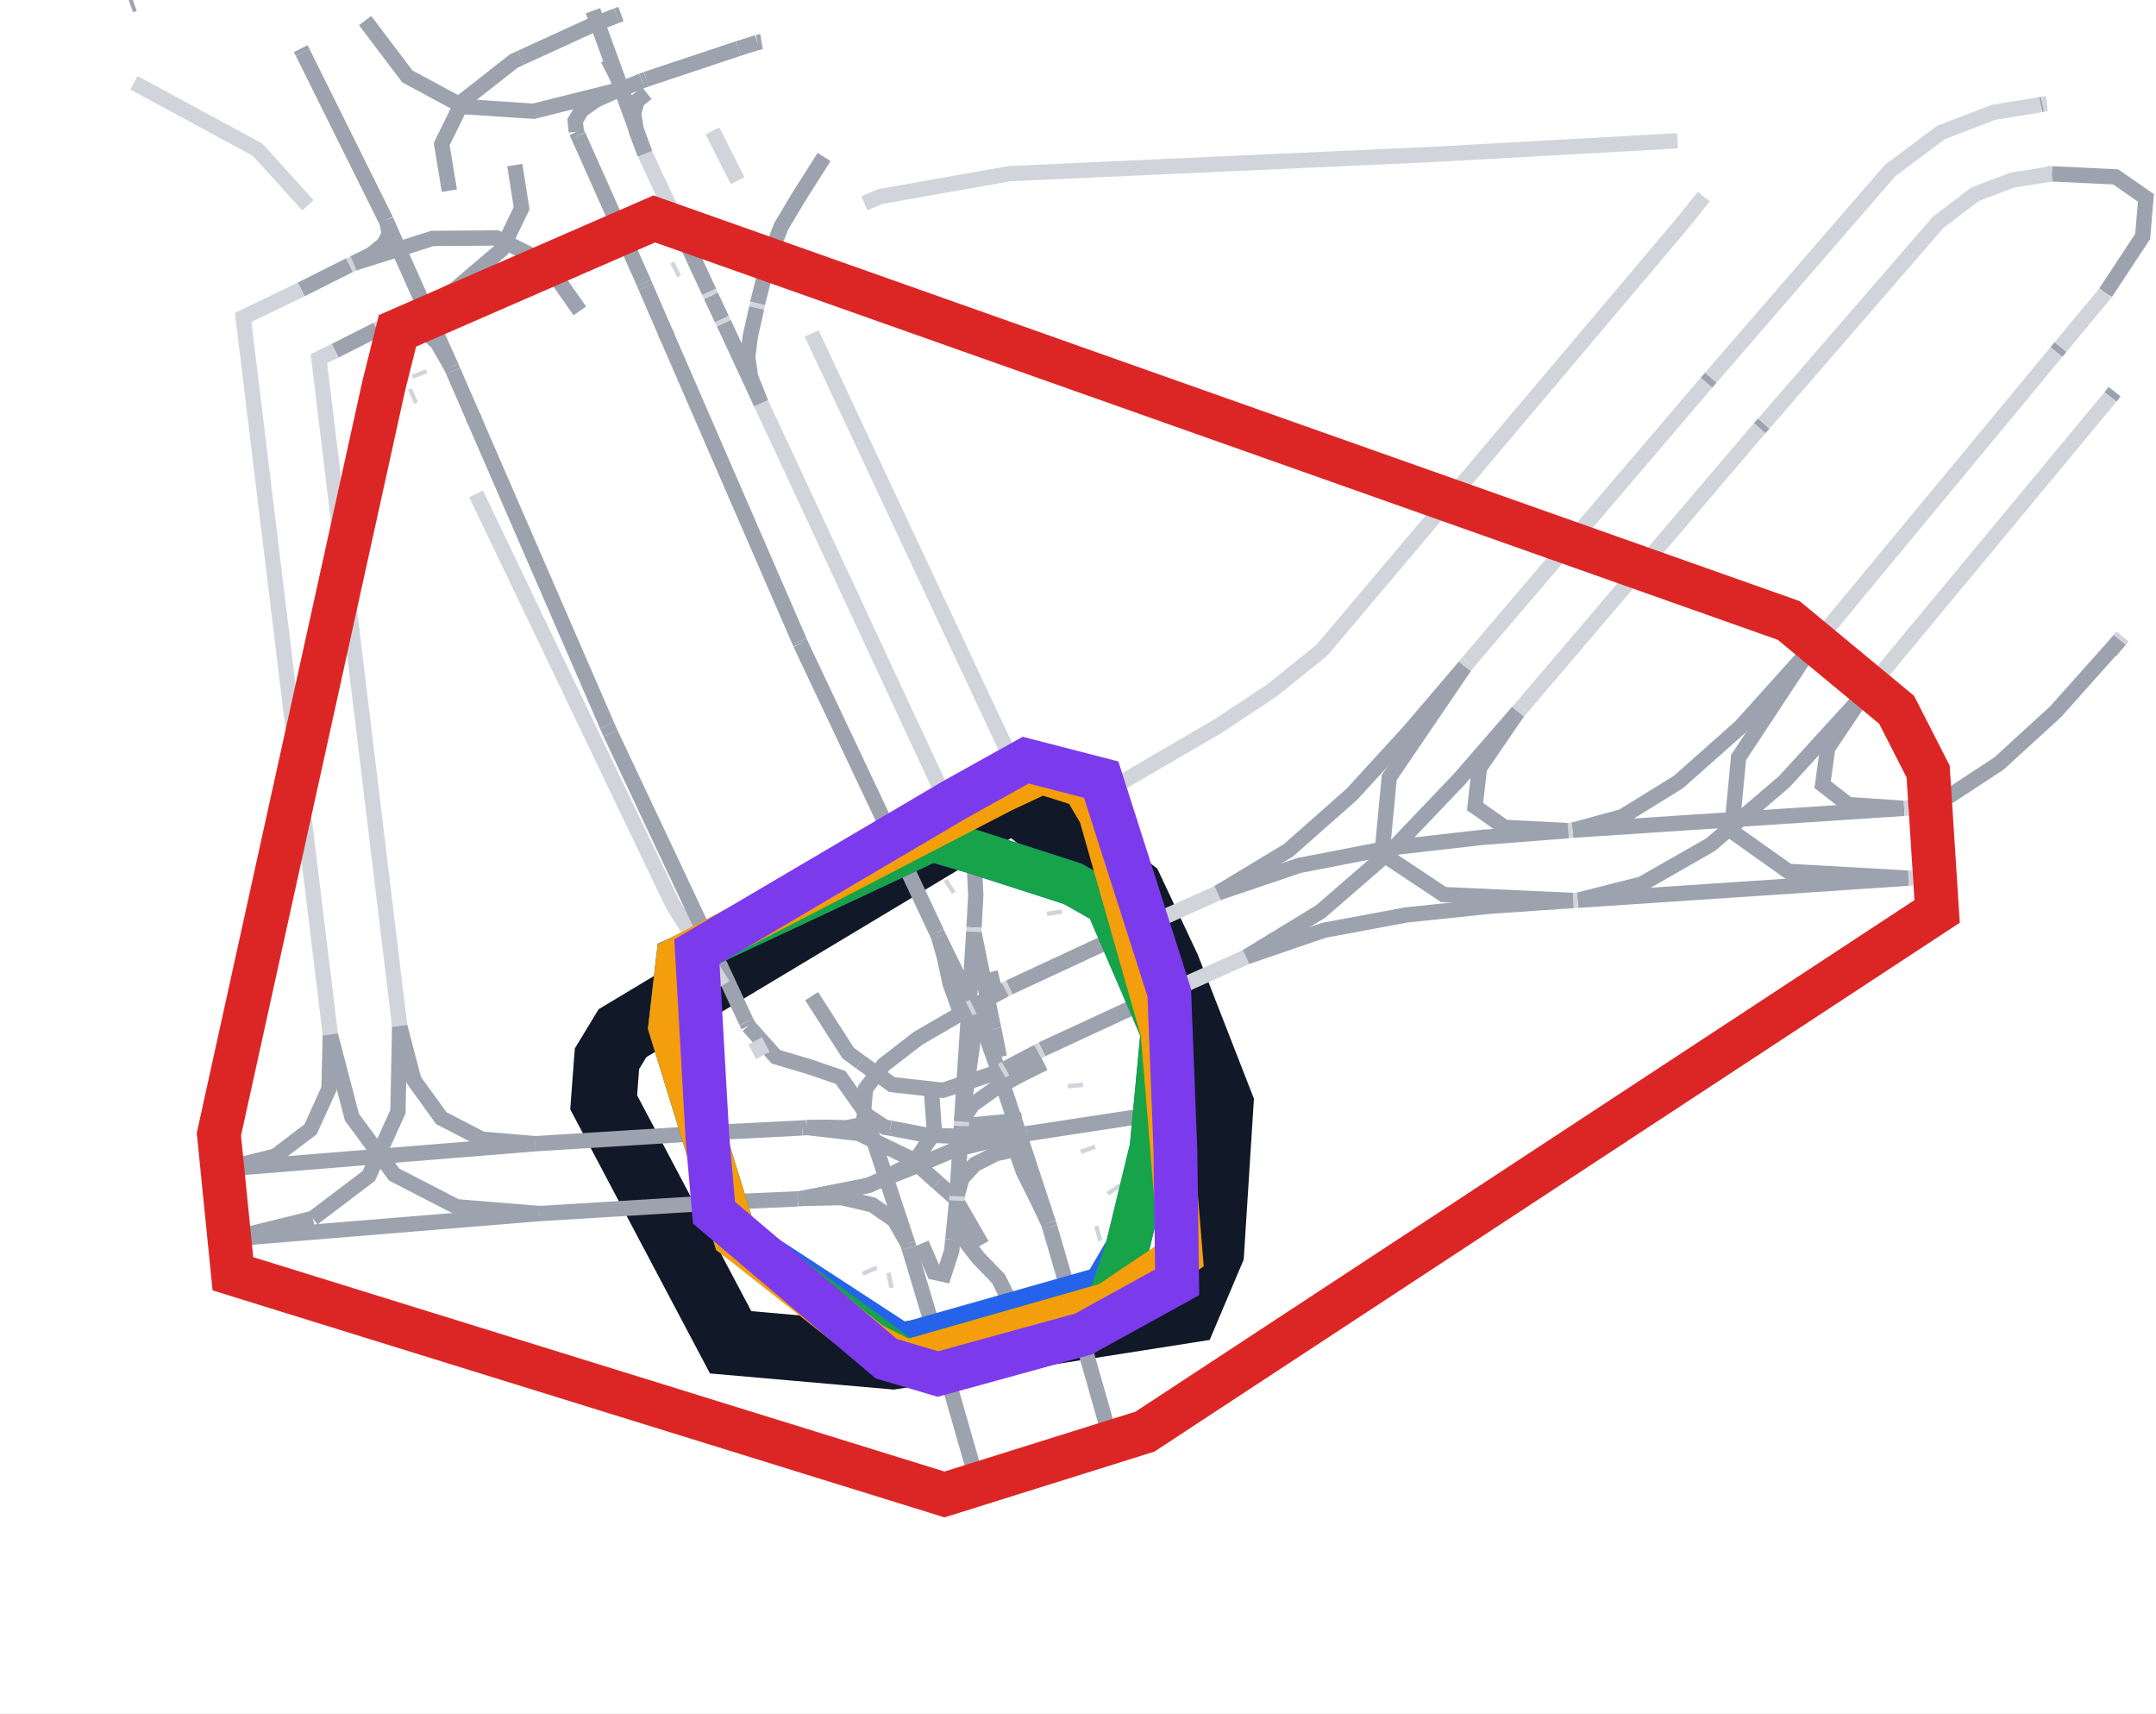
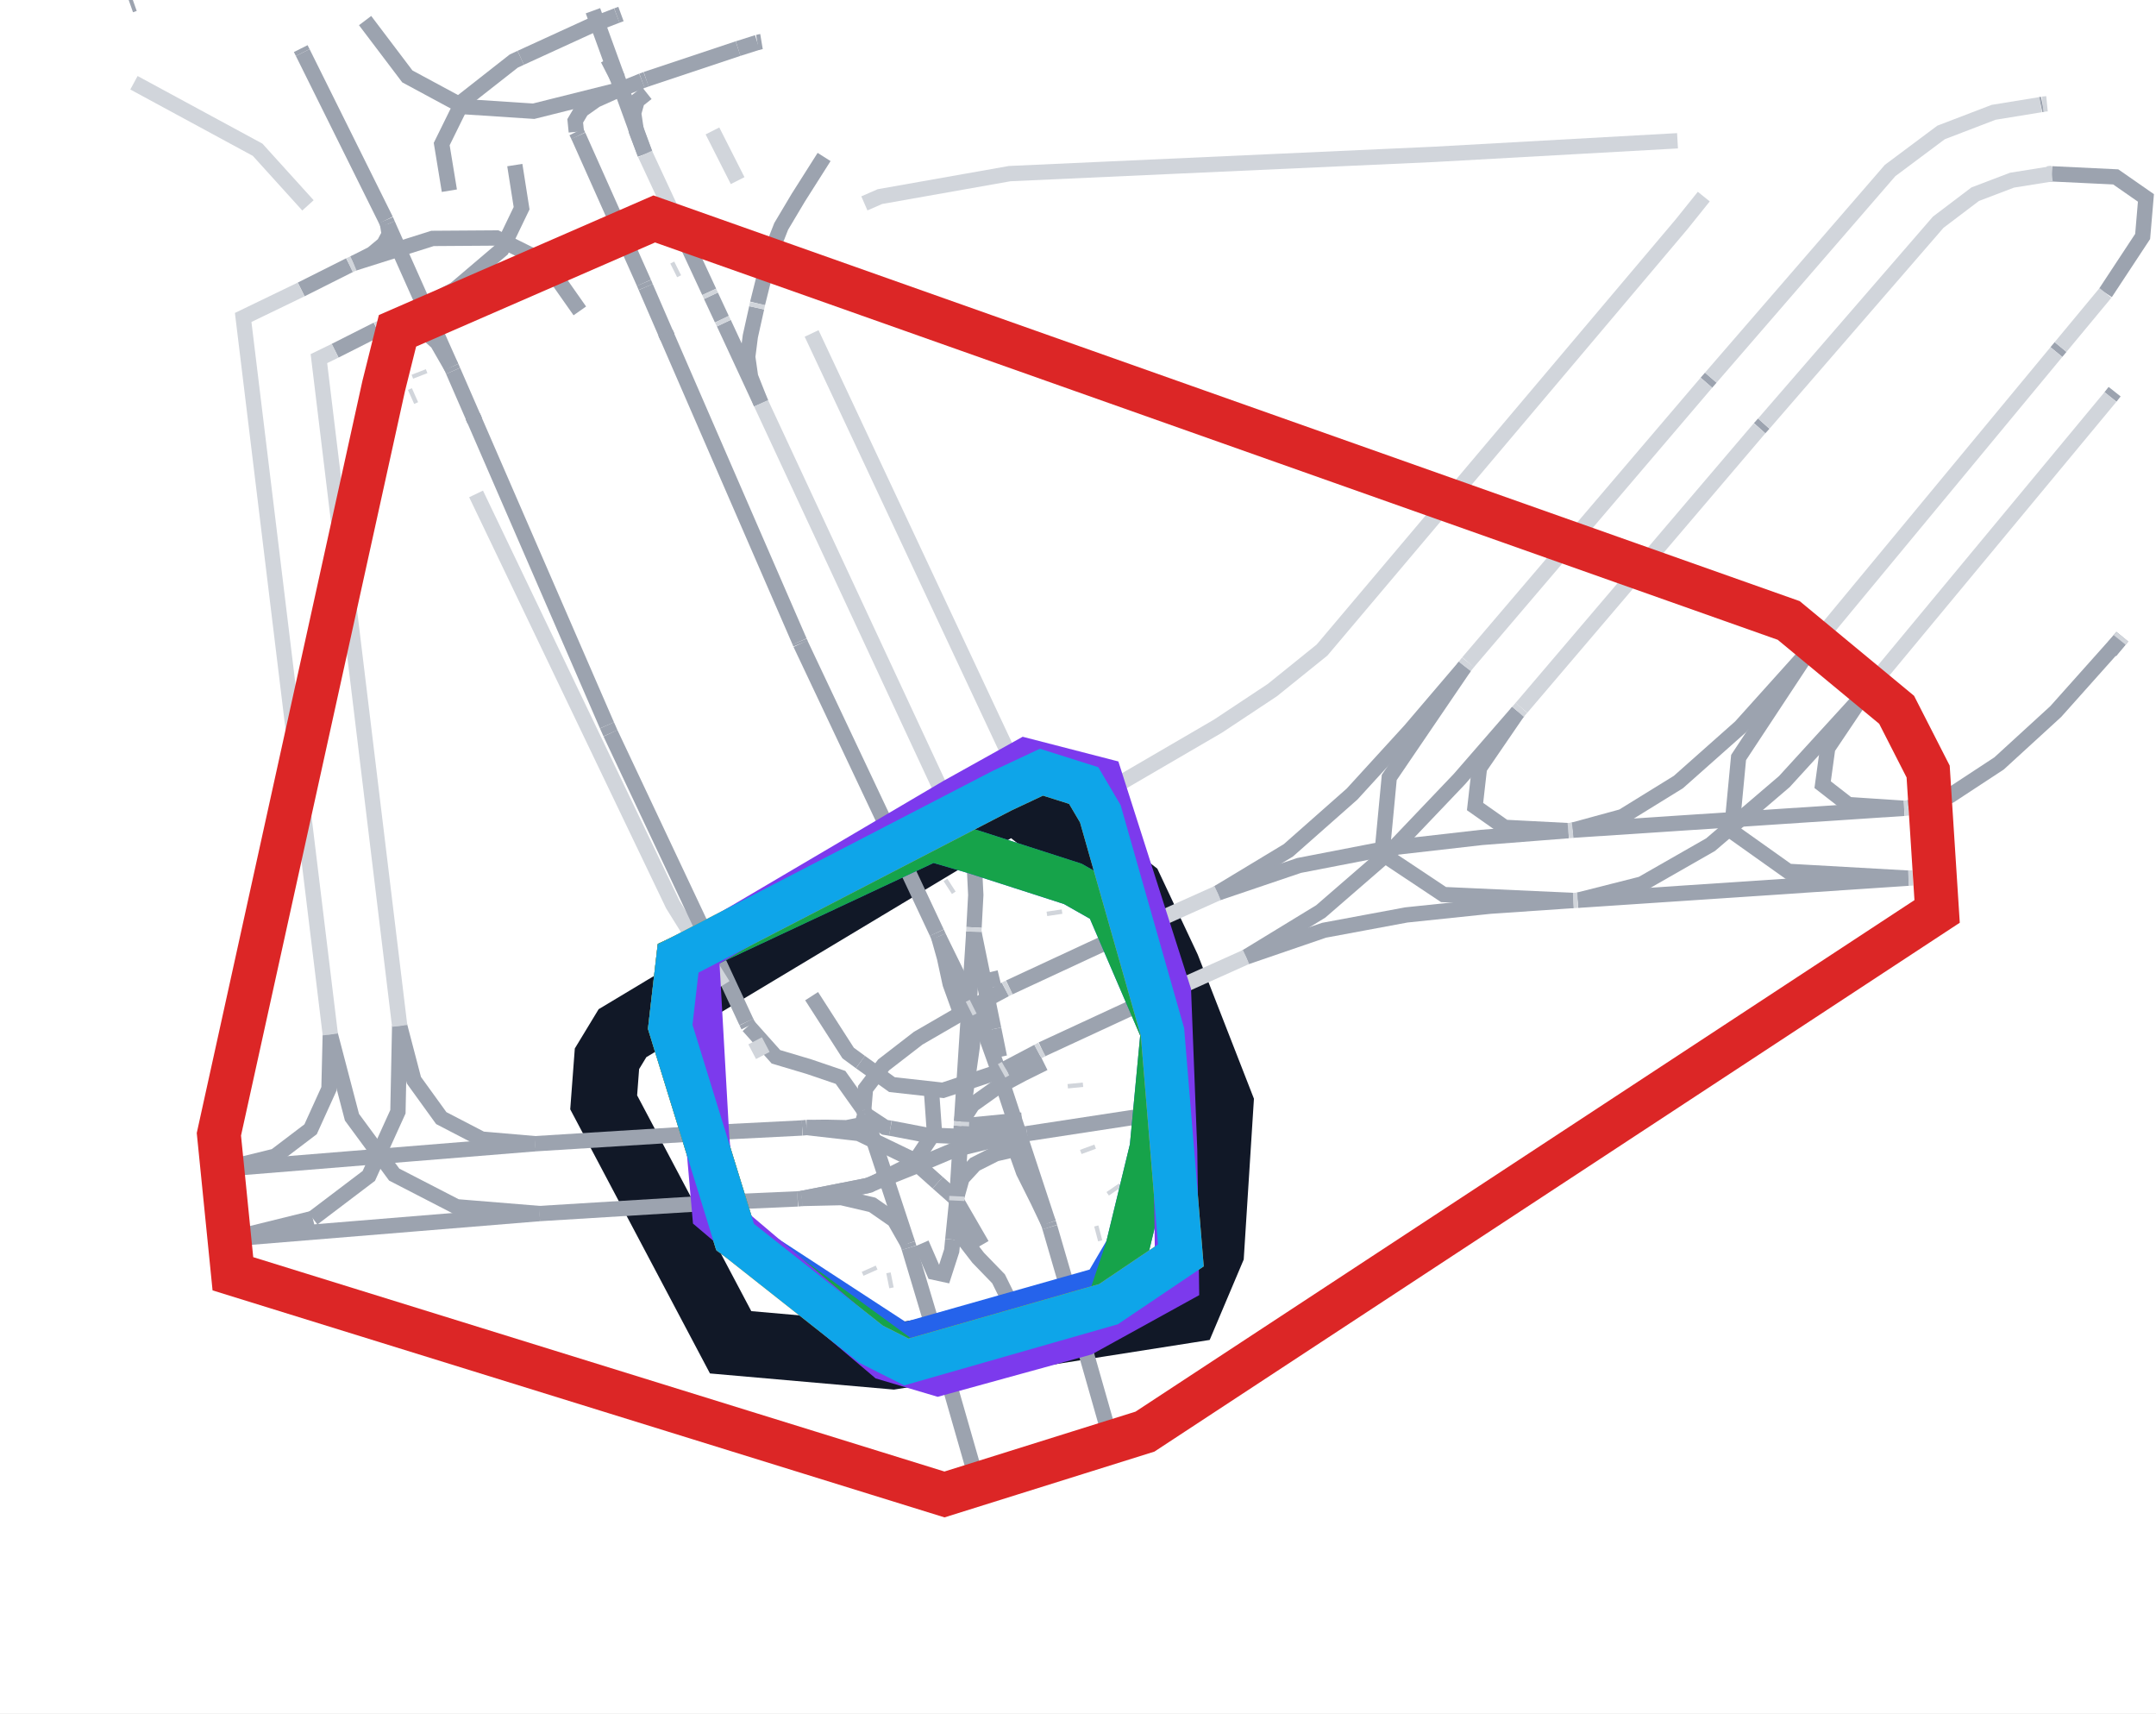
<svg xmlns="http://www.w3.org/2000/svg" viewBox="0 0 98.50 78.26">
  <rect width="100%" height="100%" fill="white" />
  <polygon points="27.58,50.35 33.38,61.31 40.79,61.96 54.21,59.85 55.34,57.18 55.77,50.42 53.34,44.19 51.67,40.64 46.30,36.47 28.44,47.19 27.73,48.36" stroke="#111827" stroke-width="3" fill="none" />
  <polyline points="82.65,29.72 79.52,33.20 76.68,35.72 74.12,37.30 71.85,37.92" stroke="#9ca3af" stroke-width="0.7" fill="none" />
  <polyline points="82.65,29.72 79.43,34.60 79.11,37.96 81.70,39.80 87.19,40.11" stroke="#9ca3af" stroke-width="0.7" fill="none" />
  <polyline points="86.99,36.92 84.44,36.75 83.27,35.84 83.50,34.17 85.12,31.76" stroke="#9ca3af" stroke-width="0.7" fill="none" />
  <polyline points="86.99,36.92 71.85,37.92" stroke="#9ca3af" stroke-width="0.7" fill="none" />
  <polyline points="72.08,41.12 87.19,40.11" stroke="#9ca3af" stroke-width="0.7" fill="none" />
  <polyline points="72.08,41.12 75.00,40.38 78.15,38.58 81.52,35.70 85.12,31.76" stroke="#9ca3af" stroke-width="0.7" fill="none" />
  <polyline points="94.14,15.85 93.95,16.08" stroke="#9ca3af" stroke-width="0.7" fill="none" />
  <polyline points="96.42,18.13 96.61,17.89" stroke="#9ca3af" stroke-width="0.7" fill="none" />
  <polyline points="78.16,17.25 77.96,17.48" stroke="#9ca3af" stroke-width="0.7" fill="none" />
  <polyline points="80.39,19.56 80.58,19.35" stroke="#9ca3af" stroke-width="0.7" fill="none" />
  <polyline points="93.32,4.76 93.23,4.78" stroke="#9ca3af" stroke-width="0.7" fill="none" />
  <polyline points="93.73,7.94 93.54,7.95" stroke="#9ca3af" stroke-width="0.7" fill="none" />
  <polyline points="27.11,1.12 23.79,2.64" stroke="#9ca3af" stroke-width="0.7" fill="none" />
  <polyline points="23.79,2.64 23.47,2.79 21.15,4.61 20.18,6.58 20.53,8.71" stroke="#9ca3af" stroke-width="0.7" fill="none" />
  <polyline points="26.33,6.02 26.28,5.52 26.57,5.03 27.22,4.57 28.22,4.12" stroke="#9ca3af" stroke-width="0.7" fill="none" />
  <polyline points="13.83,2.40 17.63,10.05" stroke="#9ca3af" stroke-width="0.7" fill="none" />
  <polyline points="16.68,0.94 18.61,3.49 21.17,4.87 24.38,5.08 28.22,4.12" stroke="#9ca3af" stroke-width="0.7" fill="none" />
  <polyline points="47.90,55.86 47.42,54.85 46.76,53.53 46.34,52.35 46.59,51.78" stroke="#9ca3af" stroke-width="0.7" fill="none" />
  <polyline points="47.90,55.86 45.60,48.88" stroke="#9ca3af" stroke-width="0.7" fill="none" />
  <polyline points="44.86,56.86 43.61,54.70 42.84,54.02" stroke="#9ca3af" stroke-width="0.7" fill="none" />
  <polyline points="42.84,54.02 41.61,52.92 39.23,51.77 36.85,51.50" stroke="#9ca3af" stroke-width="0.7" fill="none" />
  <polyline points="36.64,54.74 38.44,54.70 39.85,55.03 40.86,55.73 41.47,56.80" stroke="#9ca3af" stroke-width="0.7" fill="none" />
  <polyline points="36.64,54.74 39.60,54.16 41.63,53.35 43.65,52.50 46.59,51.78" stroke="#9ca3af" stroke-width="0.7" fill="none" />
  <polyline points="36.64,54.74 39.73,54.13 41.75,53.12 42.69,51.71 42.56,49.88" stroke="#9ca3af" stroke-width="0.7" fill="none" />
  <polyline points="39.52,50.89 39.38,51.37 38.68,51.51 37.73,51.49 36.85,51.50" stroke="#9ca3af" stroke-width="0.7" fill="none" />
  <polyline points="39.52,50.89 41.47,56.80" stroke="#9ca3af" stroke-width="0.7" fill="none" />
  <polyline points="39.52,50.89 40.43,51.49 40.68,51.53" stroke="#9ca3af" stroke-width="0.7" fill="none" />
  <polyline points="40.68,51.53 42.30,51.84 44.54,51.94 46.59,51.78" stroke="#9ca3af" stroke-width="0.7" fill="none" />
  <polyline points="42.80,42.60 41.40,39.62" stroke="#9ca3af" stroke-width="0.7" fill="none" />
  <polyline points="32.71,43.69 34.10,46.68" stroke="#9ca3af" stroke-width="0.7" fill="none" />
  <polyline points="29.42,12.92 26.42,6.20" stroke="#9ca3af" stroke-width="0.7" fill="none" />
  <polyline points="26.49,14.20 24.93,11.98 24.79,11.91" stroke="#9ca3af" stroke-width="0.7" fill="none" />
  <polyline points="24.79,11.91 22.69,10.87 19.76,10.89 16.15,12.03" stroke="#9ca3af" stroke-width="0.7" fill="none" />
  <polyline points="17.42,14.97 18.38,14.75 19.24,14.98 19.98,15.65 20.62,16.76" stroke="#9ca3af" stroke-width="0.7" fill="none" />
  <polyline points="17.42,14.97 20.78,13.22 22.92,11.40 23.83,9.51 23.52,7.54" stroke="#9ca3af" stroke-width="0.7" fill="none" />
  <polyline points="17.71,10.24 17.78,10.70 17.54,11.15 17.00,11.60 16.15,12.03" stroke="#9ca3af" stroke-width="0.7" fill="none" />
  <polyline points="17.71,10.24 20.62,16.76" stroke="#9ca3af" stroke-width="0.7" fill="none" />
  <polyline points="66.92,30.44 64.42,33.37 61.77,36.27 58.86,38.84 55.63,40.79" stroke="#9ca3af" stroke-width="0.7" fill="none" />
  <polyline points="66.92,30.44 63.47,35.51 63.14,38.99 65.95,40.86 71.88,41.13" stroke="#9ca3af" stroke-width="0.7" fill="none" />
  <polyline points="71.65,37.94 68.74,37.79 67.39,36.84 67.59,35.08 69.35,32.51" stroke="#9ca3af" stroke-width="0.7" fill="none" />
  <polyline points="71.65,37.94 67.69,38.25 63.48,38.73 59.35,39.53 55.63,40.79" stroke="#9ca3af" stroke-width="0.7" fill="none" />
  <polyline points="56.93,43.71 60.49,42.49 64.25,41.79 68.08,41.39 71.88,41.13" stroke="#9ca3af" stroke-width="0.7" fill="none" />
  <polyline points="56.93,43.71 60.34,41.63 63.64,38.77 66.68,35.58 69.35,32.51" stroke="#9ca3af" stroke-width="0.7" fill="none" />
  <polyline points="96.84,29.23 93.92,32.50 91.33,34.87 89.09,36.34 87.19,36.90" stroke="#9ca3af" stroke-width="0.7" fill="none" />
  <polyline points="93.74,7.94 96.66,8.08 98.04,9.04 97.89,10.80 96.19,13.38" stroke="#9ca3af" stroke-width="0.7" fill="none" />
  <polyline points="50.79,65.87 50.73,65.69" stroke="#9ca3af" stroke-width="0.7" fill="none" />
  <polyline points="44.58,67.45 44.68,67.79" stroke="#9ca3af" stroke-width="0.7" fill="none" />
  <polyline points="36.57,29.40 36.53,29.30" stroke="#9ca3af" stroke-width="0.7" fill="none" />
  <polyline points="27.73,33.13 27.89,33.49" stroke="#9ca3af" stroke-width="0.7" fill="none" />
  <polyline points="96.41,29.75 96.96,29.08" stroke="#9ca3af" stroke-width="0.7" fill="none" />
  <polyline points="82.48,29.93 82.78,29.57" stroke="#9ca3af" stroke-width="0.7" fill="none" />
  <polyline points="85.24,31.61 84.94,31.97" stroke="#9ca3af" stroke-width="0.7" fill="none" />
  <polyline points="67.07,30.25 67.07,30.25" stroke="#9ca3af" stroke-width="0.7" fill="none" />
  <polyline points="69.51,32.33 69.51,32.33" stroke="#9ca3af" stroke-width="0.7" fill="none" />
  <polyline points="24.45,52.24 22.01,52.03 20.16,51.07 18.91,49.34 18.26,46.86" stroke="#9ca3af" stroke-width="0.7" fill="none" />
  <polyline points="24.45,52.24 10.16,53.40" stroke="#9ca3af" stroke-width="0.7" fill="none" />
  <polyline points="10.48,56.59 24.65,55.43" stroke="#9ca3af" stroke-width="0.7" fill="none" />
  <polyline points="10.48,56.59 14.29,55.65" stroke="#9ca3af" stroke-width="0.7" fill="none" />
  <polyline points="14.29,55.65 16.85,53.71 18.18,50.78 18.26,46.86" stroke="#9ca3af" stroke-width="0.7" fill="none" />
  <polyline points="15.09,47.25 15.03,49.73 14.19,51.58 12.57,52.81 10.16,53.40" stroke="#9ca3af" stroke-width="0.7" fill="none" />
  <polyline points="15.09,47.25 16.08,51.03 18.01,53.65 20.86,55.12 24.65,55.43" stroke="#9ca3af" stroke-width="0.7" fill="none" />
  <polyline points="48.90,59.28 47.96,56.05" stroke="#9ca3af" stroke-width="0.7" fill="none" />
  <polyline points="46.40,59.99 45.62,58.41 44.69,57.45 43.94,56.48 43.71,54.84" stroke="#9ca3af" stroke-width="0.7" fill="none" />
  <polyline points="41.53,56.99 42.74,61.03" stroke="#9ca3af" stroke-width="0.7" fill="none" />
  <polyline points="42.10,56.80 42.67,58.11 43.13,58.21 43.48,57.13 43.53,56.62" stroke="#9ca3af" stroke-width="0.7" fill="none" />
  <polyline points="43.53,56.62 43.71,54.84" stroke="#9ca3af" stroke-width="0.7" fill="none" />
  <polyline points="44.50,42.36 44.58,40.88 44.53,39.86 44.26,38.88 43.67,37.53" stroke="#9ca3af" stroke-width="0.7" fill="none" />
  <polyline points="28.18,0.71 27.30,1.05" stroke="#9ca3af" stroke-width="0.7" fill="none" />
  <polyline points="29.47,7.03 29.07,5.98 28.95,5.17 29.11,4.60 29.55,4.25" stroke="#9ca3af" stroke-width="0.7" fill="none" />
  <polyline points="29.47,7.03 27.09,0.49" stroke="#9ca3af" stroke-width="0.7" fill="none" />
  <polyline points="28.41,4.06 29.33,3.69" stroke="#9ca3af" stroke-width="0.7" fill="none" />
  <polyline points="28.23,3.59 27.77,2.69" stroke="#9ca3af" stroke-width="0.7" fill="none" />
  <polyline points="34.77,18.42 34.29,17.21 34.16,16.30 34.28,15.36 34.57,14.06" stroke="#9ca3af" stroke-width="0.7" fill="none" />
  <polyline points="34.77,18.42 33.07,14.76" stroke="#9ca3af" stroke-width="0.7" fill="none" />
  <polyline points="36.65,51.52 33.28,51.69" stroke="#9ca3af" stroke-width="0.7" fill="none" />
  <polyline points="33.48,54.89 36.44,54.76" stroke="#9ca3af" stroke-width="0.7" fill="none" />
  <polyline points="15.97,12.11 13.76,13.22" stroke="#9ca3af" stroke-width="0.7" fill="none" />
  <polyline points="15.31,16.02 17.23,15.05" stroke="#9ca3af" stroke-width="0.7" fill="none" />
  <polyline points="46.92,51.78 52.09,50.99" stroke="#9ca3af" stroke-width="0.7" fill="none" />
  <polyline points="51.21,42.73 46.11,45.10" stroke="#9ca3af" stroke-width="0.7" fill="none" />
  <polyline points="47.60,47.93 52.48,45.67" stroke="#9ca3af" stroke-width="0.7" fill="none" />
  <polyline points="32.98,14.58 32.48,13.51" stroke="#9ca3af" stroke-width="0.7" fill="none" />
  <polyline points="43.72,54.64 43.95,53.82 44.54,53.18 45.49,52.70 46.79,52.40" stroke="#9ca3af" stroke-width="0.7" fill="none" />
  <polyline points="43.72,54.64 43.92,51.43" stroke="#9ca3af" stroke-width="0.7" fill="none" />
  <polyline points="46.79,51.75 46.70,51.81" stroke="#9ca3af" stroke-width="0.7" fill="none" />
  <polyline points="46.69,51.16 43.92,51.43" stroke="#9ca3af" stroke-width="0.7" fill="none" />
  <polyline points="45.66,44.66 45.08,44.80 44.69,44.49 44.50,43.74 44.49,42.56" stroke="#9ca3af" stroke-width="0.7" fill="none" />
  <polyline points="45.93,45.19 44.46,45.98" stroke="#9ca3af" stroke-width="0.7" fill="none" />
  <polyline points="43.93,51.23 44.43,50.46 45.51,49.69 46.75,49.03 47.70,48.56" stroke="#9ca3af" stroke-width="0.7" fill="none" />
  <polyline points="43.93,51.23 44.49,42.56" stroke="#9ca3af" stroke-width="0.7" fill="none" />
  <polyline points="43.93,51.23 44.13,49.84 44.42,47.79 44.53,46.01 44.18,45.44" stroke="#9ca3af" stroke-width="0.7" fill="none" />
  <polyline points="45.94,48.81 47.42,48.03" stroke="#9ca3af" stroke-width="0.7" fill="none" />
  <polyline points="45.66,48.28 45.40,47.00" stroke="#9ca3af" stroke-width="0.7" fill="none" />
  <polyline points="45.40,47.00 44.49,42.56" stroke="#9ca3af" stroke-width="0.7" fill="none" />
  <polyline points="44.28,46.07 43.75,45.88 43.41,44.94 43.15,43.74 42.88,42.78" stroke="#9ca3af" stroke-width="0.7" fill="none" />
  <polyline points="44.28,46.07 41.95,47.42 40.37,48.64 39.54,49.73 39.46,50.70" stroke="#9ca3af" stroke-width="0.7" fill="none" />
  <polyline points="45.54,48.69 45.76,48.91" stroke="#9ca3af" stroke-width="0.7" fill="none" />
  <polyline points="45.54,48.69 44.89,46.88 44.34,45.68 43.73,44.51 42.88,42.78" stroke="#9ca3af" stroke-width="0.7" fill="none" />
  <polyline points="34.19,46.86 35.45,48.27 36.96,48.72 38.40,49.21 39.46,50.70" stroke="#9ca3af" stroke-width="0.7" fill="none" />
  <polyline points="37.08,45.50 38.75,48.10 39.31,48.51" stroke="#9ca3af" stroke-width="0.7" fill="none" />
  <polyline points="39.31,48.51 40.75,49.54 43.08,49.80 45.76,48.91" stroke="#9ca3af" stroke-width="0.7" fill="none" />
  <polyline points="29.52,3.62 33.72,2.22" stroke="#9ca3af" stroke-width="0.7" fill="none" />
  <polyline points="34.61,13.86 35.14,11.74 35.69,10.34 36.47,9.03 37.65,7.17" stroke="#9ca3af" stroke-width="0.7" fill="none" />
  <polyline points="34.60,1.94 34.66,1.93 34.69,1.92 34.73,1.91 34.79,1.90" stroke="#9ca3af" stroke-width="0.7" fill="none" />
  <polyline points="49.11,60.01 49.03,59.72" stroke="#9ca3af" stroke-width="0.7" fill="none" />
  <polyline points="42.87,61.47 42.95,61.77" stroke="#9ca3af" stroke-width="0.7" fill="none" />
  <polyline points="41.31,39.44 41.46,39.75" stroke="#9ca3af" stroke-width="0.7" fill="none" />
  <polyline points="32.77,43.84 32.62,43.51" stroke="#9ca3af" stroke-width="0.7" fill="none" />
  <polyline points="32.40,13.33 30.68,9.63" stroke="#9ca3af" stroke-width="0.7" fill="none" />
  <polyline points="30.41,15.21 29.50,13.11" stroke="#9ca3af" stroke-width="0.7" fill="none" />
  <polyline points="20.70,16.94 21.61,19.03" stroke="#9ca3af" stroke-width="0.7" fill="none" />
  <polyline points="30.40,15.19 30.49,15.39" stroke="#9ca3af" stroke-width="0.7" fill="none" />
  <polyline points="21.69,19.22 21.60,19.01" stroke="#9ca3af" stroke-width="0.7" fill="none" />
  <polyline points="27.30,1.05 27.11,1.12" stroke="#9ca3af" stroke-width="0.7" fill="none" />
  <polyline points="5.96,0.23 6.13,0.17" stroke="#9ca3af" stroke-width="0.7" fill="none" />
  <polyline points="33.28,51.69 24.45,52.24" stroke="#9ca3af" stroke-width="0.7" fill="none" />
  <polyline points="36.85,51.50 36.65,51.52" stroke="#9ca3af" stroke-width="0.7" fill="none" />
  <polyline points="67.07,30.25 66.92,30.44" stroke="#d1d5db" stroke-width="0.7" fill="none" />
  <polyline points="44.46,45.98 44.28,46.07" stroke="#d1d5db" stroke-width="0.7" fill="none" />
  <polyline points="46.11,45.10 45.93,45.19" stroke="#d1d5db" stroke-width="0.7" fill="none" />
  <polyline points="55.63,40.79 52.91,42.01 51.21,42.73" stroke="#d1d5db" stroke-width="0.7" fill="none" />
  <polyline points="45.60,48.88 45.54,48.69" stroke="#9ca3af" stroke-width="0.7" fill="none" />
  <polyline points="47.96,56.05 47.90,55.86" stroke="#9ca3af" stroke-width="0.7" fill="none" />
  <polyline points="49.03,59.72 48.90,59.28" stroke="#9ca3af" stroke-width="0.7" fill="none" />
  <polyline points="50.73,65.69 49.11,60.01" stroke="#9ca3af" stroke-width="0.7" fill="none" />
  <polyline points="17.23,15.05 17.42,14.97" stroke="#d1d5db" stroke-width="0.7" fill="none" />
  <polyline points="18.26,46.86 14.57,16.38 15.31,16.02" stroke="#d1d5db" stroke-width="0.7" fill="none" />
  <polyline points="93.95,16.08 82.48,29.93" stroke="#d1d5db" stroke-width="0.7" fill="none" />
  <polyline points="96.96,29.08 96.84,29.23" stroke="#d1d5db" stroke-width="0.7" fill="none" />
  <polyline points="26.42,6.20 26.33,6.02" stroke="#9ca3af" stroke-width="0.7" fill="none" />
  <polyline points="29.50,13.11 29.42,12.92" stroke="#9ca3af" stroke-width="0.7" fill="none" />
  <polyline points="30.49,15.39 30.41,15.21" stroke="#9ca3af" stroke-width="0.7" fill="none" />
  <polyline points="36.53,29.30 30.40,15.19" stroke="#9ca3af" stroke-width="0.7" fill="none" />
  <polyline points="28.37,0.64 28.18,0.71" stroke="#9ca3af" stroke-width="0.7" fill="none" />
  <polyline points="71.85,37.92 71.65,37.94" stroke="#d1d5db" stroke-width="0.7" fill="none" />
  <polyline points="82.78,29.57 82.65,29.72" stroke="#d1d5db" stroke-width="0.7" fill="none" />
  <polyline points="93.23,4.78 91.08,5.13 88.68,6.05 86.35,7.79 78.16,17.25" stroke="#d1d5db" stroke-width="0.7" fill="none" />
  <polyline points="87.19,36.90 86.99,36.92" stroke="#d1d5db" stroke-width="0.7" fill="none" />
  <polyline points="96.19,13.38 94.14,15.85" stroke="#d1d5db" stroke-width="0.7" fill="none" />
  <polyline points="93.52,4.74 93.32,4.76" stroke="#d1d5db" stroke-width="0.7" fill="none" />
  <polyline points="77.96,17.48 67.07,30.25" stroke="#d1d5db" stroke-width="0.7" fill="none" />
  <polyline points="41.46,39.75 36.57,29.40" stroke="#9ca3af" stroke-width="0.7" fill="none" />
  <polyline points="41.40,39.62 41.31,39.44" stroke="#9ca3af" stroke-width="0.7" fill="none" />
  <polyline points="42.88,42.78 42.80,42.60" stroke="#9ca3af" stroke-width="0.7" fill="none" />
  <polyline points="18.78,18.13 18.96,18.05" stroke="#d1d5db" stroke-width="0.7" fill="none" />
  <polyline points="30.78,12.35 30.96,12.26" stroke="#d1d5db" stroke-width="0.7" fill="none" />
  <polyline points="33.22,11.58 33.42,11.54" stroke="#d1d5db" stroke-width="0.7" fill="none" />
  <polyline points="28.22,4.12 28.41,4.06" stroke="#9ca3af" stroke-width="0.7" fill="none" />
  <polyline points="46.59,51.78 46.79,51.75" stroke="#9ca3af" stroke-width="0.7" fill="none" />
  <polyline points="46.70,51.81 46.92,51.78" stroke="#9ca3af" stroke-width="0.7" fill="none" />
  <polyline points="24.65,55.43 33.48,54.89" stroke="#9ca3af" stroke-width="0.7" fill="none" />
  <polyline points="36.44,54.76 36.64,54.74" stroke="#9ca3af" stroke-width="0.7" fill="none" />
  <polyline points="69.35,32.51 69.51,32.33" stroke="#d1d5db" stroke-width="0.7" fill="none" />
  <polyline points="45.76,48.91 45.94,48.81" stroke="#d1d5db" stroke-width="0.7" fill="none" />
  <polyline points="47.42,48.03 47.60,47.93" stroke="#d1d5db" stroke-width="0.7" fill="none" />
  <polyline points="52.48,45.67 54.19,44.94 56.93,43.71" stroke="#d1d5db" stroke-width="0.7" fill="none" />
  <polyline points="39.46,50.70 39.52,50.89" stroke="#9ca3af" stroke-width="0.7" fill="none" />
  <polyline points="41.47,56.80 41.53,56.99" stroke="#9ca3af" stroke-width="0.7" fill="none" />
  <polyline points="42.74,61.03 42.87,61.47" stroke="#9ca3af" stroke-width="0.7" fill="none" />
  <polyline points="42.95,61.77 44.58,67.45" stroke="#9ca3af" stroke-width="0.7" fill="none" />
  <polyline points="13.74,2.22 13.83,2.40" stroke="#9ca3af" stroke-width="0.7" fill="none" />
  <polyline points="16.15,12.03 15.97,12.11" stroke="#d1d5db" stroke-width="0.7" fill="none" />
  <polyline points="13.76,13.22 11.11,14.50 15.09,47.25" stroke="#d1d5db" stroke-width="0.7" fill="none" />
  <polyline points="84.94,31.97 96.42,18.13" stroke="#d1d5db" stroke-width="0.7" fill="none" />
  <polyline points="17.63,10.05 17.71,10.24" stroke="#9ca3af" stroke-width="0.7" fill="none" />
  <polyline points="20.62,16.76 20.70,16.94" stroke="#9ca3af" stroke-width="0.7" fill="none" />
  <polyline points="21.61,19.03 21.69,19.22" stroke="#9ca3af" stroke-width="0.7" fill="none" />
  <polyline points="21.60,19.01 27.73,33.13" stroke="#9ca3af" stroke-width="0.7" fill="none" />
  <polyline points="43.30,40.54 43.47,40.43" stroke="#d1d5db" stroke-width="0.7" fill="none" />
  <polyline points="45.94,38.89 46.11,38.79" stroke="#d1d5db" stroke-width="0.7" fill="none" />
  <polyline points="49.89,36.52 55.64,33.17 58.13,31.52 60.40,29.69 68.55,20.04 76.82,10.25 77.84,8.98" stroke="#d1d5db" stroke-width="0.7" fill="none" />
  <polyline points="76.64,6.43 65.53,7.05 46.13,7.93 40.20,8.98 39.49,9.29" stroke="#d1d5db" stroke-width="0.7" fill="none" />
  <polyline points="46.68,35.70 37.08,15.23" stroke="#d1d5db" stroke-width="0.7" fill="none" />
  <polyline points="33.70,8.25 32.55,5.98" stroke="#d1d5db" stroke-width="0.7" fill="none" />
  <polyline points="43.71,54.84 43.72,54.64" stroke="#d1d5db" stroke-width="0.7" fill="none" />
  <polyline points="43.92,51.43 43.93,51.23" stroke="#d1d5db" stroke-width="0.7" fill="none" />
  <polyline points="44.49,42.56 44.50,42.36" stroke="#d1d5db" stroke-width="0.7" fill="none" />
  <polyline points="43.67,37.53 34.77,18.42" stroke="#d1d5db" stroke-width="0.7" fill="none" />
  <polyline points="33.07,14.76 32.98,14.58" stroke="#d1d5db" stroke-width="0.7" fill="none" />
  <polyline points="32.48,13.51 32.40,13.33" stroke="#d1d5db" stroke-width="0.7" fill="none" />
  <polyline points="30.68,9.63 29.47,7.03" stroke="#d1d5db" stroke-width="0.7" fill="none" />
  <polyline points="34.57,14.06 34.61,13.86" stroke="#d1d5db" stroke-width="0.7" fill="none" />
  <polyline points="29.33,3.69 29.52,3.62" stroke="#9ca3af" stroke-width="0.7" fill="none" />
  <polyline points="33.72,2.22 34.60,1.94" stroke="#9ca3af" stroke-width="0.7" fill="none" />
  <polyline points="39.77,58.13 39.69,57.95" stroke="#d1d5db" stroke-width="0.7" fill="none" />
  <polyline points="34.85,48.21 34.50,47.54" stroke="#d1d5db" stroke-width="0.7" fill="none" />
  <polyline points="33.03,45.00 30.74,41.32 21.75,22.56" stroke="#d1d5db" stroke-width="0.7" fill="none" />
  <polyline points="19.20,17.17 19.13,16.99" stroke="#d1d5db" stroke-width="0.7" fill="none" />
  <polyline points="14.07,9.38 11.77,6.84 6.12,3.78" stroke="#d1d5db" stroke-width="0.7" fill="none" />
  <polyline points="49.14,49.68 49.12,49.48" stroke="#d1d5db" stroke-width="0.7" fill="none" />
  <polyline points="48.19,41.79 48.16,41.59" stroke="#d1d5db" stroke-width="0.7" fill="none" />
  <polyline points="50.95,54.41 50.84,54.25" stroke="#d1d5db" stroke-width="0.7" fill="none" />
  <polyline points="49.74,52.59 49.67,52.40" stroke="#d1d5db" stroke-width="0.7" fill="none" />
  <polyline points="32.78,46.83 32.60,46.93" stroke="#d1d5db" stroke-width="0.7" fill="none" />
  <polyline points="40.56,58.50 40.76,58.46" stroke="#d1d5db" stroke-width="0.7" fill="none" />
  <polyline points="50.08,56.36 50.27,56.31" stroke="#d1d5db" stroke-width="0.7" fill="none" />
  <polyline points="71.88,41.13 72.08,41.12" stroke="#d1d5db" stroke-width="0.7" fill="none" />
  <polyline points="85.12,31.76 85.24,31.61" stroke="#d1d5db" stroke-width="0.7" fill="none" />
  <polyline points="80.58,19.35 88.55,10.15 90.24,8.87 91.92,8.23 93.73,7.94" stroke="#d1d5db" stroke-width="0.7" fill="none" />
  <polyline points="87.19,40.11 87.39,40.10" stroke="#d1d5db" stroke-width="0.7" fill="none" />
  <polyline points="93.54,7.95 93.74,7.94" stroke="#d1d5db" stroke-width="0.7" fill="none" />
  <polyline points="69.51,32.33 80.39,19.56" stroke="#d1d5db" stroke-width="0.7" fill="none" />
  <polyline points="27.89,33.49 32.77,43.84" stroke="#9ca3af" stroke-width="0.7" fill="none" />
  <polyline points="32.62,43.51 32.71,43.69" stroke="#9ca3af" stroke-width="0.7" fill="none" />
  <polyline points="34.10,46.68 34.19,46.86" stroke="#9ca3af" stroke-width="0.7" fill="none" />
  <polygon points="30.62,46.90 33.58,56.49 41.20,61.46 50.44,58.84 51.49,57.05 52.61,52.43 53.11,47.14 50.58,41.26 49.01,40.37 44.48,38.91 42.57,38.35 30.98,43.78" stroke="#2563eb" stroke-width="2" fill="none" />
  <polygon points="10.00,51.81 10.64,58.18 43.15,68.26 52.31,65.39 88.50,41.63 88.09,35.24 86.65,32.42 81.72,28.34 29.89,10.00 18.16,15.11 17.53,17.63" stroke="#dc2626" stroke-width="2" fill="none" />
  <polygon points="30.62,46.90 33.58,56.49 41.41,62.21 50.64,59.57 51.49,57.05 52.61,52.43 53.11,47.14 50.58,41.26 49.01,40.37 44.48,38.91 42.57,38.35 30.98,43.78" stroke="#16a34a" stroke-width="2" fill="none" />
  <polygon points="30.62,46.90 33.58,56.49 39.80,61.40 41.41,62.21 50.64,59.57 53.95,57.34 53.11,47.14 50.27,37.17 49.51,35.88 47.58,35.27 45.77,36.12 30.98,43.78" stroke="#f59e0b" stroke-width="2" fill="none" />
  <polygon points="31.84,43.46 32.32,51.96 32.62,55.39 40.49,62.06 42.85,62.76 49.50,60.93 53.78,58.57 53.70,52.55 53.42,45.34 50.31,35.61 46.86,34.72 43.61,36.53" stroke="#7c3aed" stroke-width="2" fill="none" />
+   <polygon points="30.62,46.90 33.58,56.49 39.80,61.40 41.41,62.21 50.64,59.57 53.95,57.34 53.11,47.14 50.27,37.17 49.51,35.88 47.58,35.27 45.77,36.12 30.98,43.78" stroke="#0ea5e9" stroke-width="2" fill="none" />
</svg>
